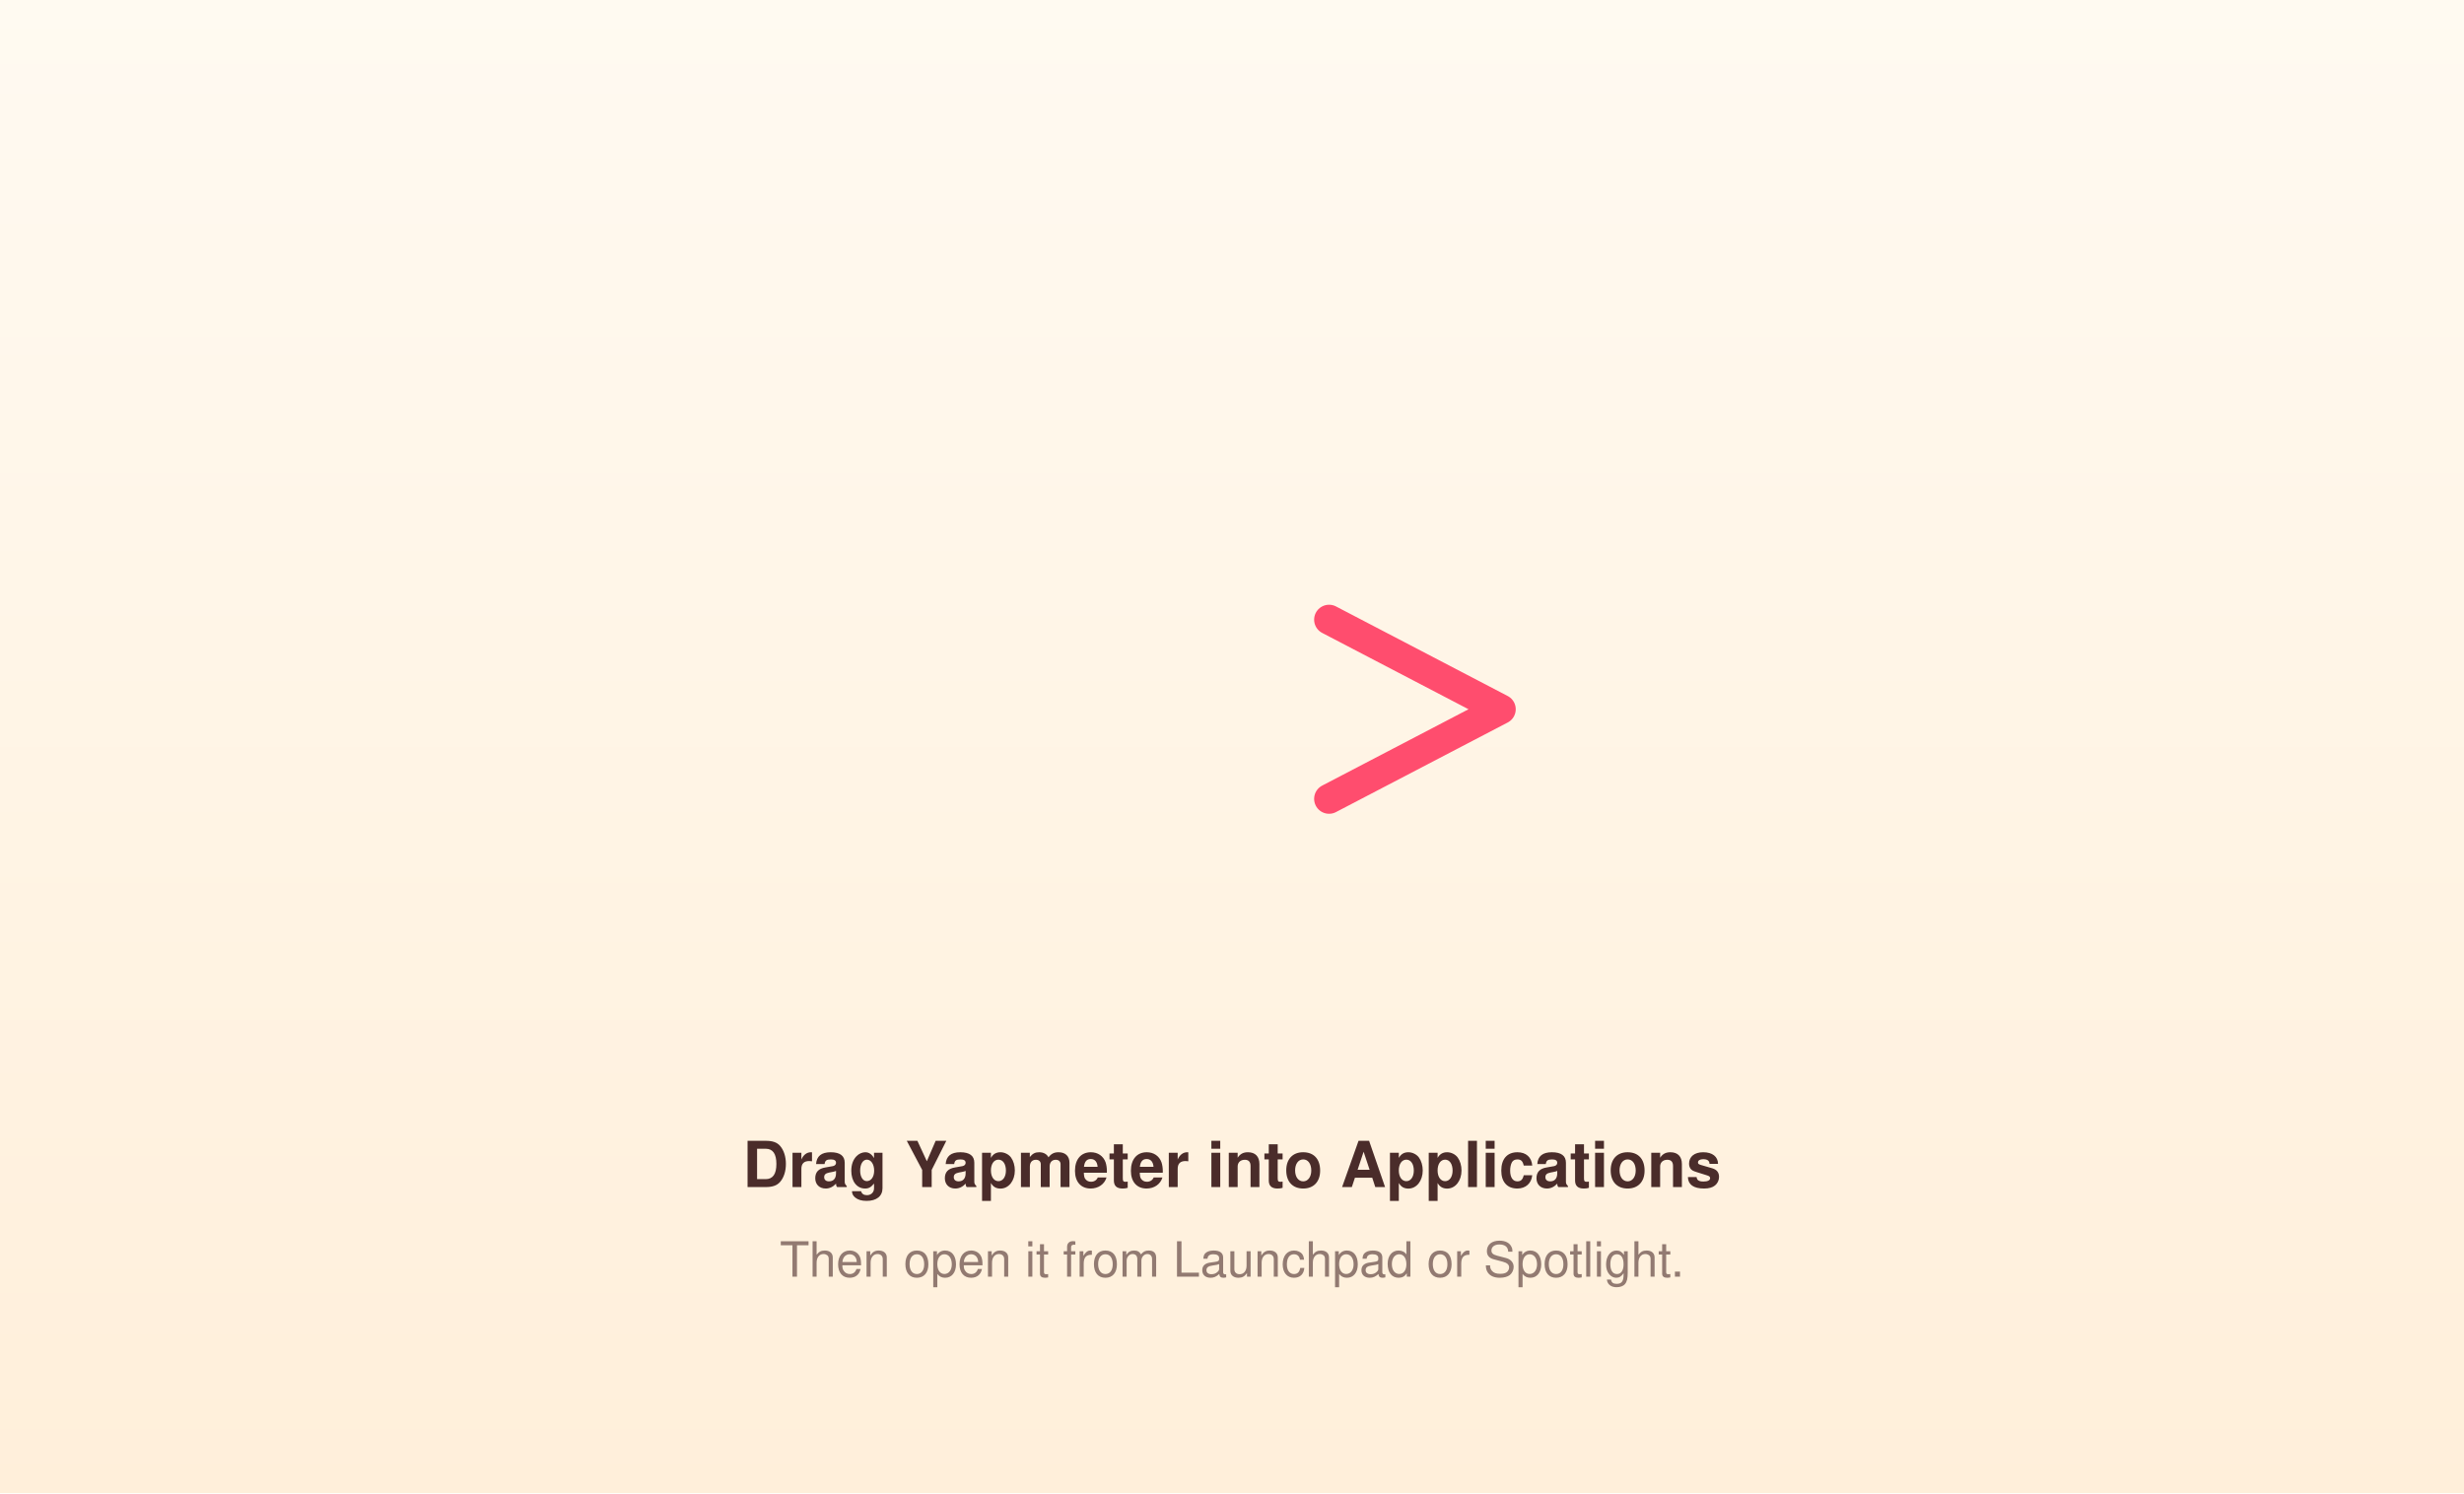
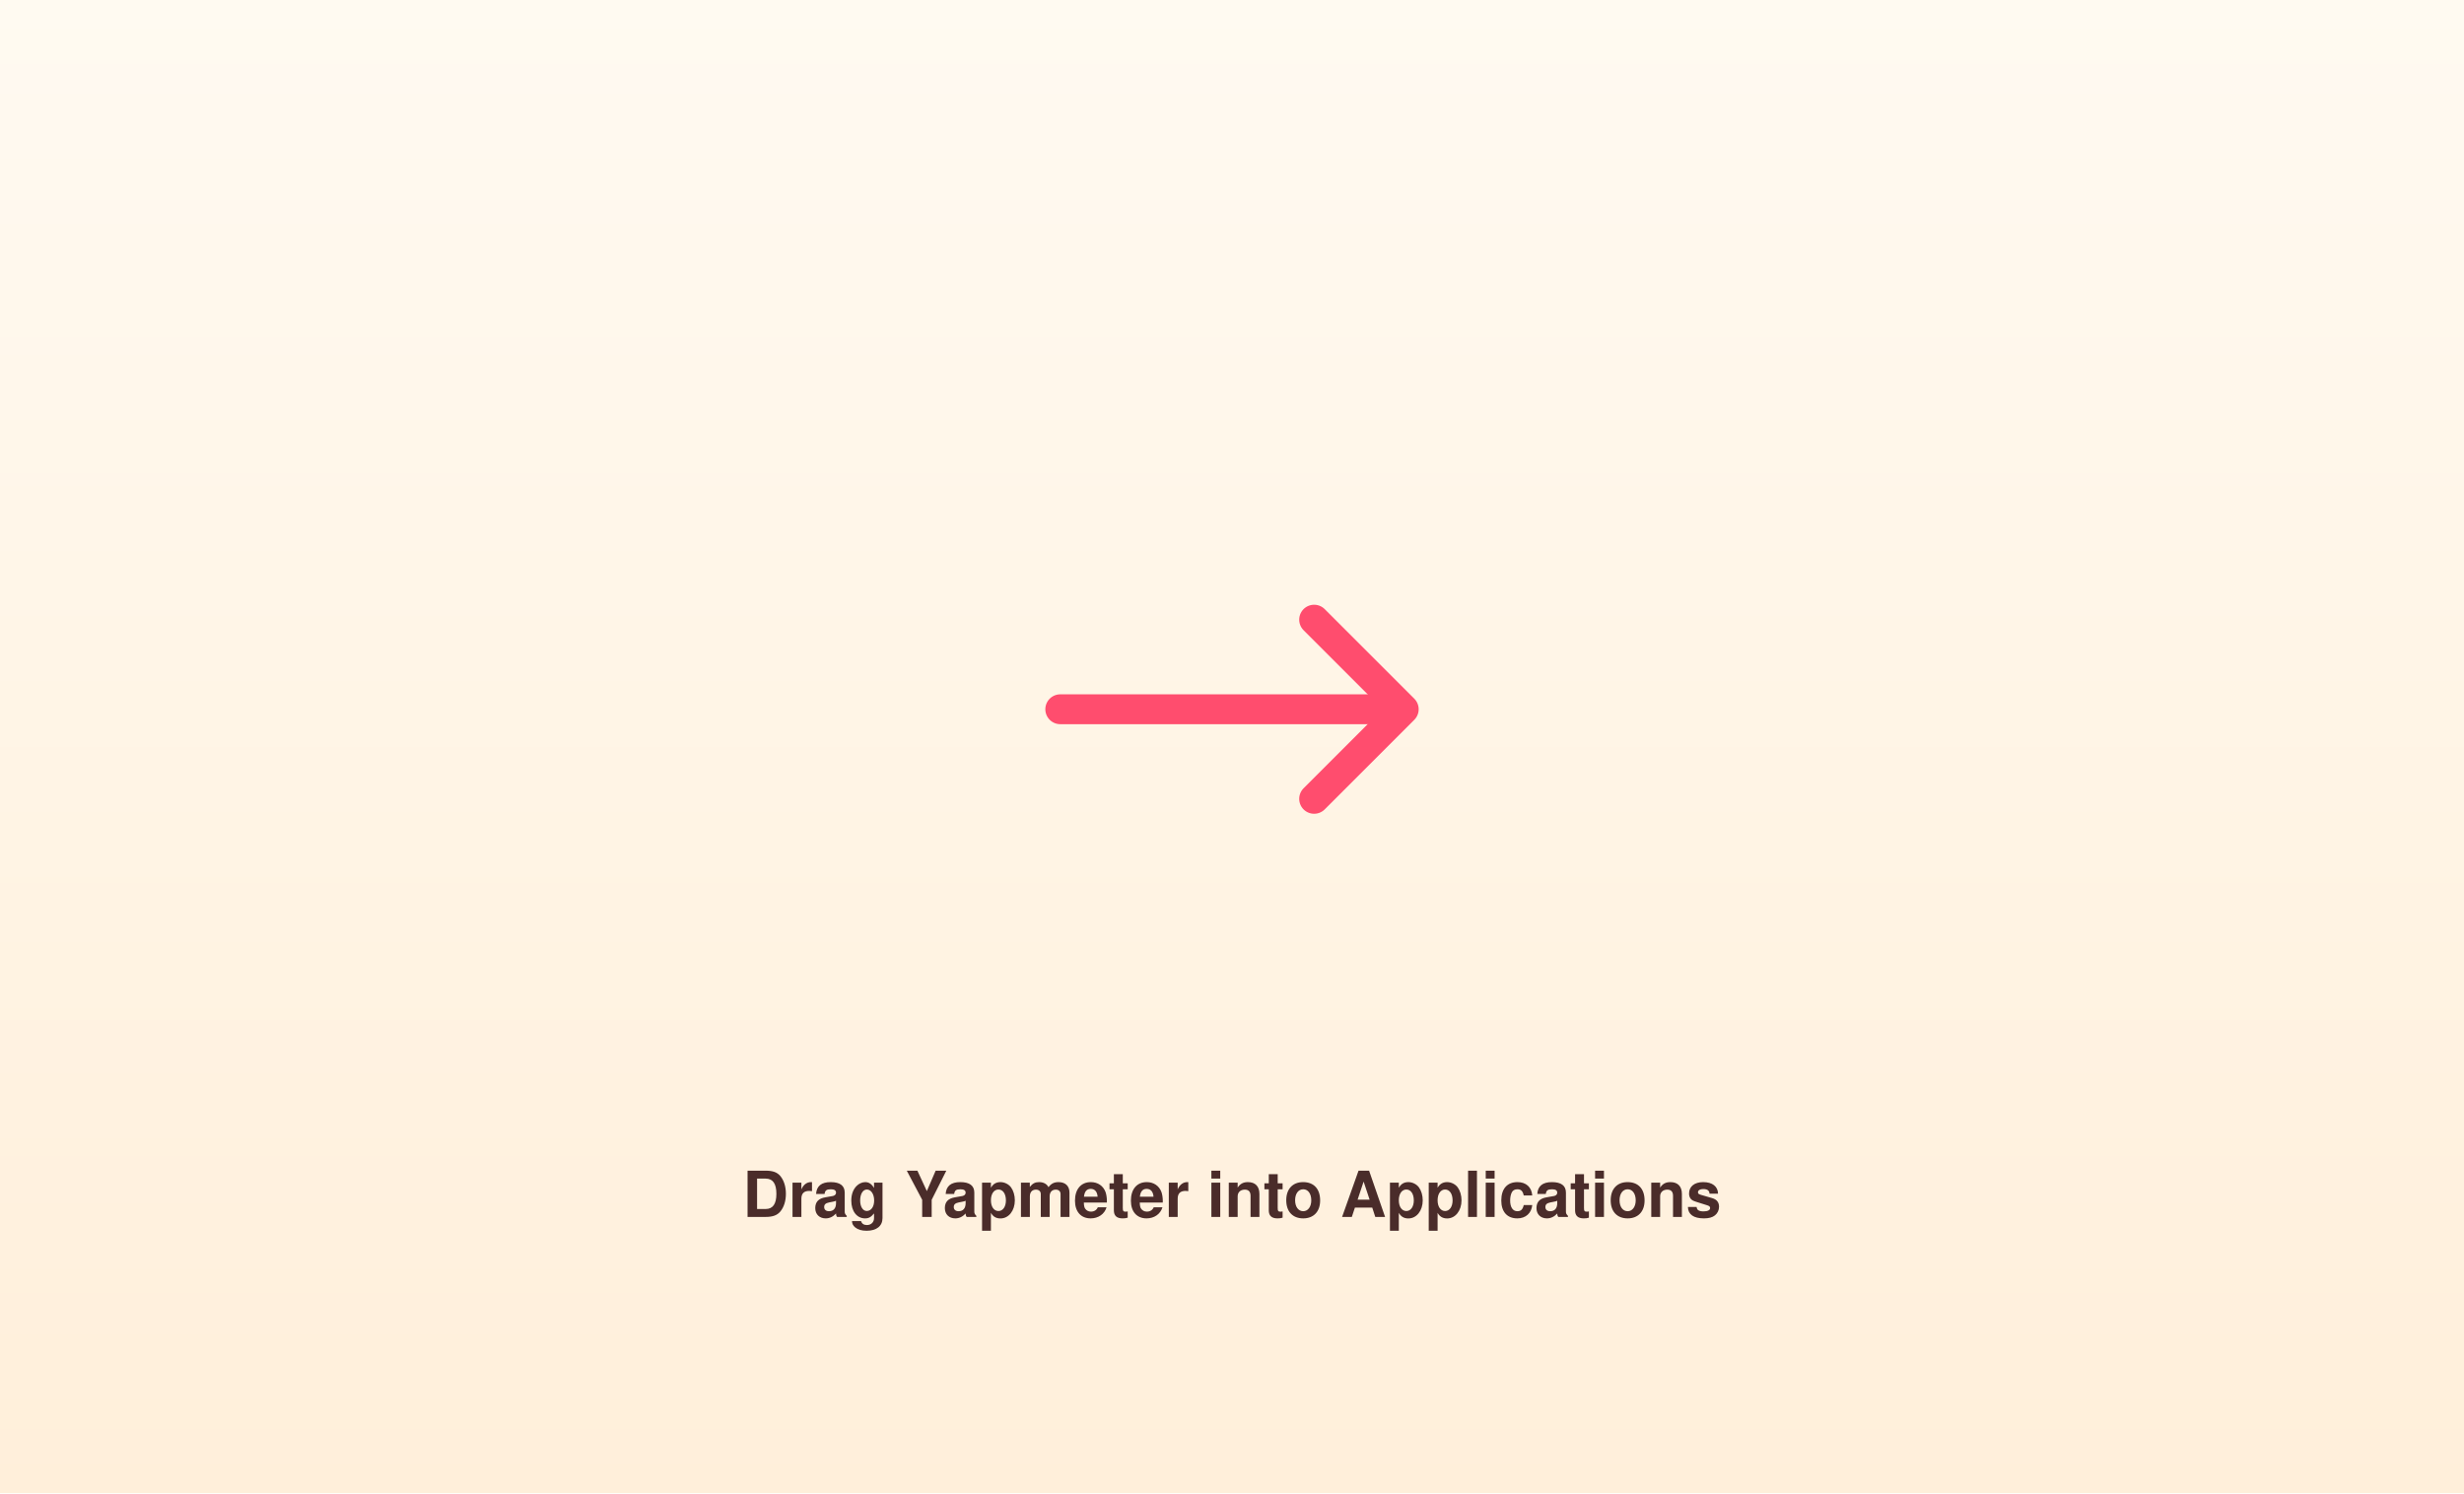
<svg xmlns="http://www.w3.org/2000/svg" viewBox="0 0 660 400" width="660" height="400">
  <defs>
    <linearGradient id="bg" x1="0" y1="0" x2="0" y2="1">
      <stop offset="0" stop-color="#FFFAF1" />
      <stop offset="1" stop-color="#FFEFDA" />
    </linearGradient>
-     <linearGradient id="arrow" x1="0" y1="0" x2="1" y2="0">
-       <stop offset="0" stop-color="#FF6E88" />
-       <stop offset="1" stop-color="#FF4D6E" />
-     </linearGradient>
  </defs>
  <rect width="660" height="400" fill="url(#bg)" />
-   <path d="M258 190 H372" fill="none" stroke="url(#arrow)" stroke-width="8" stroke-linecap="round" />
-   <path d="M356 166 L402 190 L356 214" fill="none" stroke="#FF4D6E" stroke-width="8" stroke-linecap="round" stroke-linejoin="round" />
-   <text x="330" y="318" text-anchor="middle" font-family="-apple-system, 'SF Pro Text', 'Helvetica Neue', Helvetica, Arial, sans-serif" font-size="17" font-weight="600" fill="#4A2C2A">Drag Yapmeter into Applications</text>
-   <text x="330" y="342" text-anchor="middle" font-family="-apple-system, 'SF Pro Text', 'Helvetica Neue', Helvetica, Arial, sans-serif" font-size="13" fill="#4A2C2A" fill-opacity="0.6">Then open it from Launchpad or Spotlight.</text>
+   <path d="M284 190 H372" fill="none" stroke="#FF4D6E" stroke-width="8" stroke-linecap="round" />
+   <path d="M352 166 L376 190 L352 214" fill="none" stroke="#FF4D6E" stroke-width="8" stroke-linecap="round" stroke-linejoin="round" />
+   <text x="330" y="326" text-anchor="middle" font-family="-apple-system, 'SF Pro Text', 'Helvetica Neue', Helvetica, Arial, sans-serif" font-size="17" font-weight="600" fill="#4A2C2A">Drag Yapmeter into Applications</text>
</svg>
